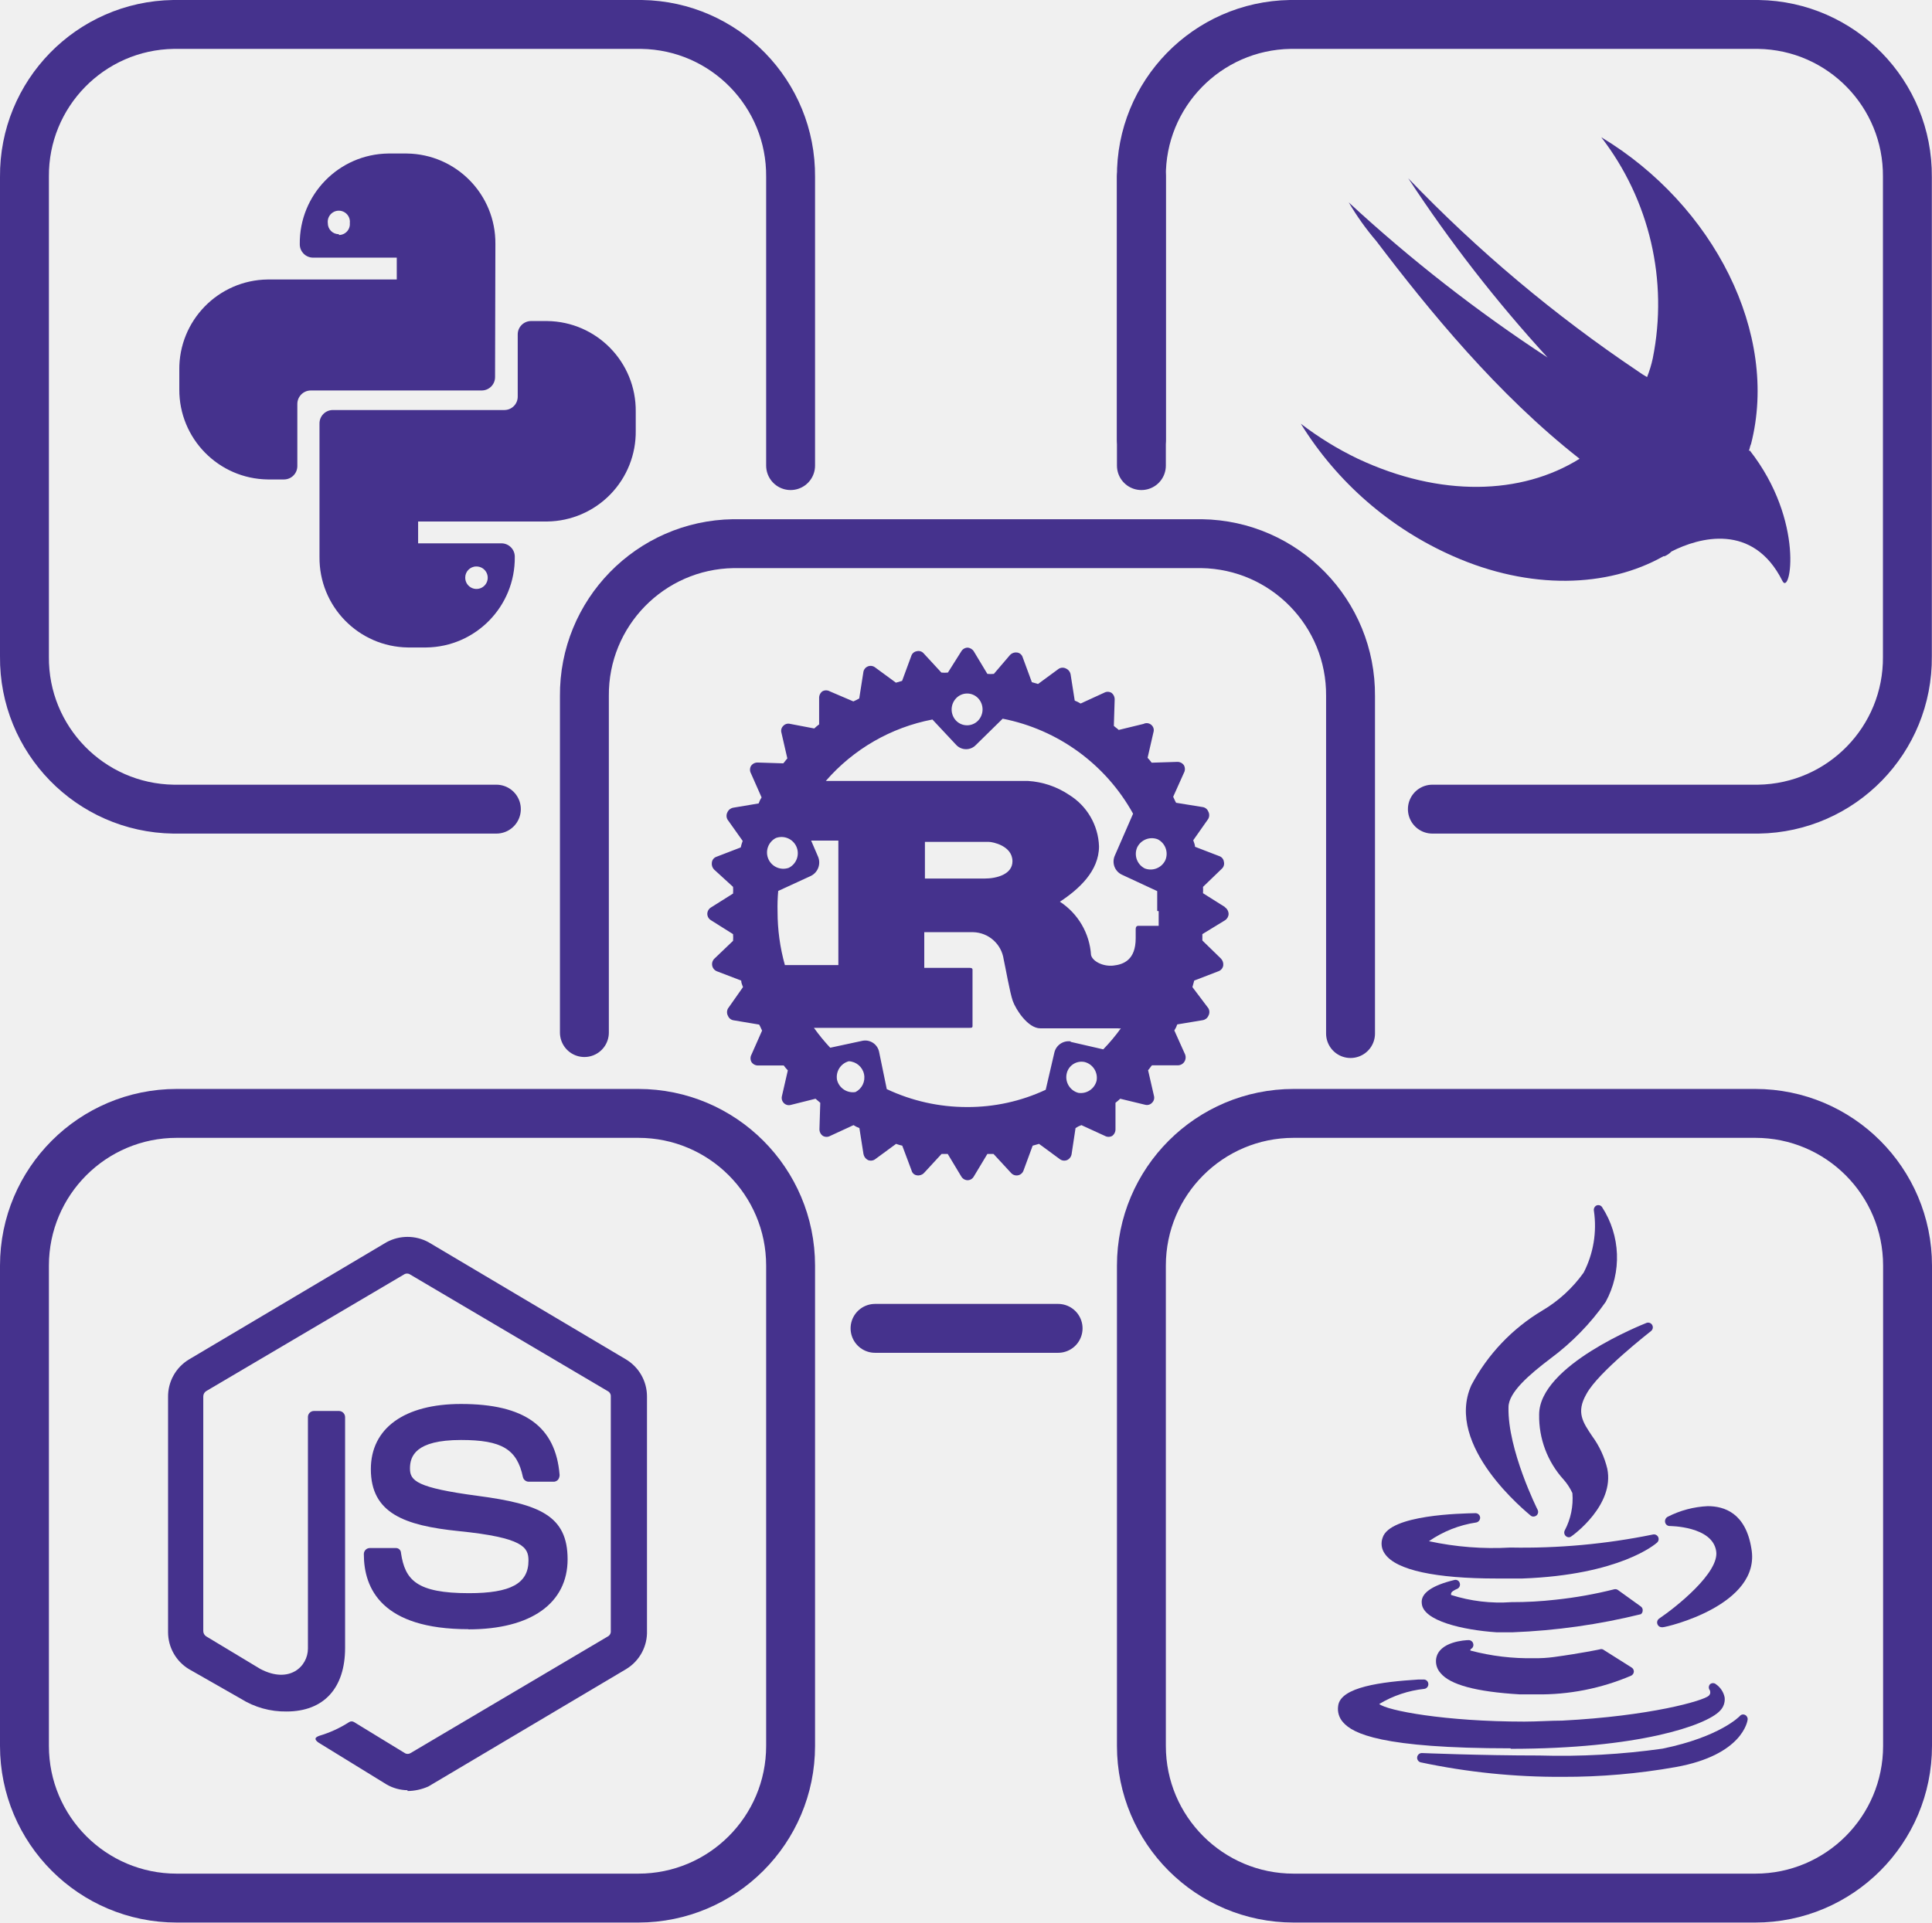
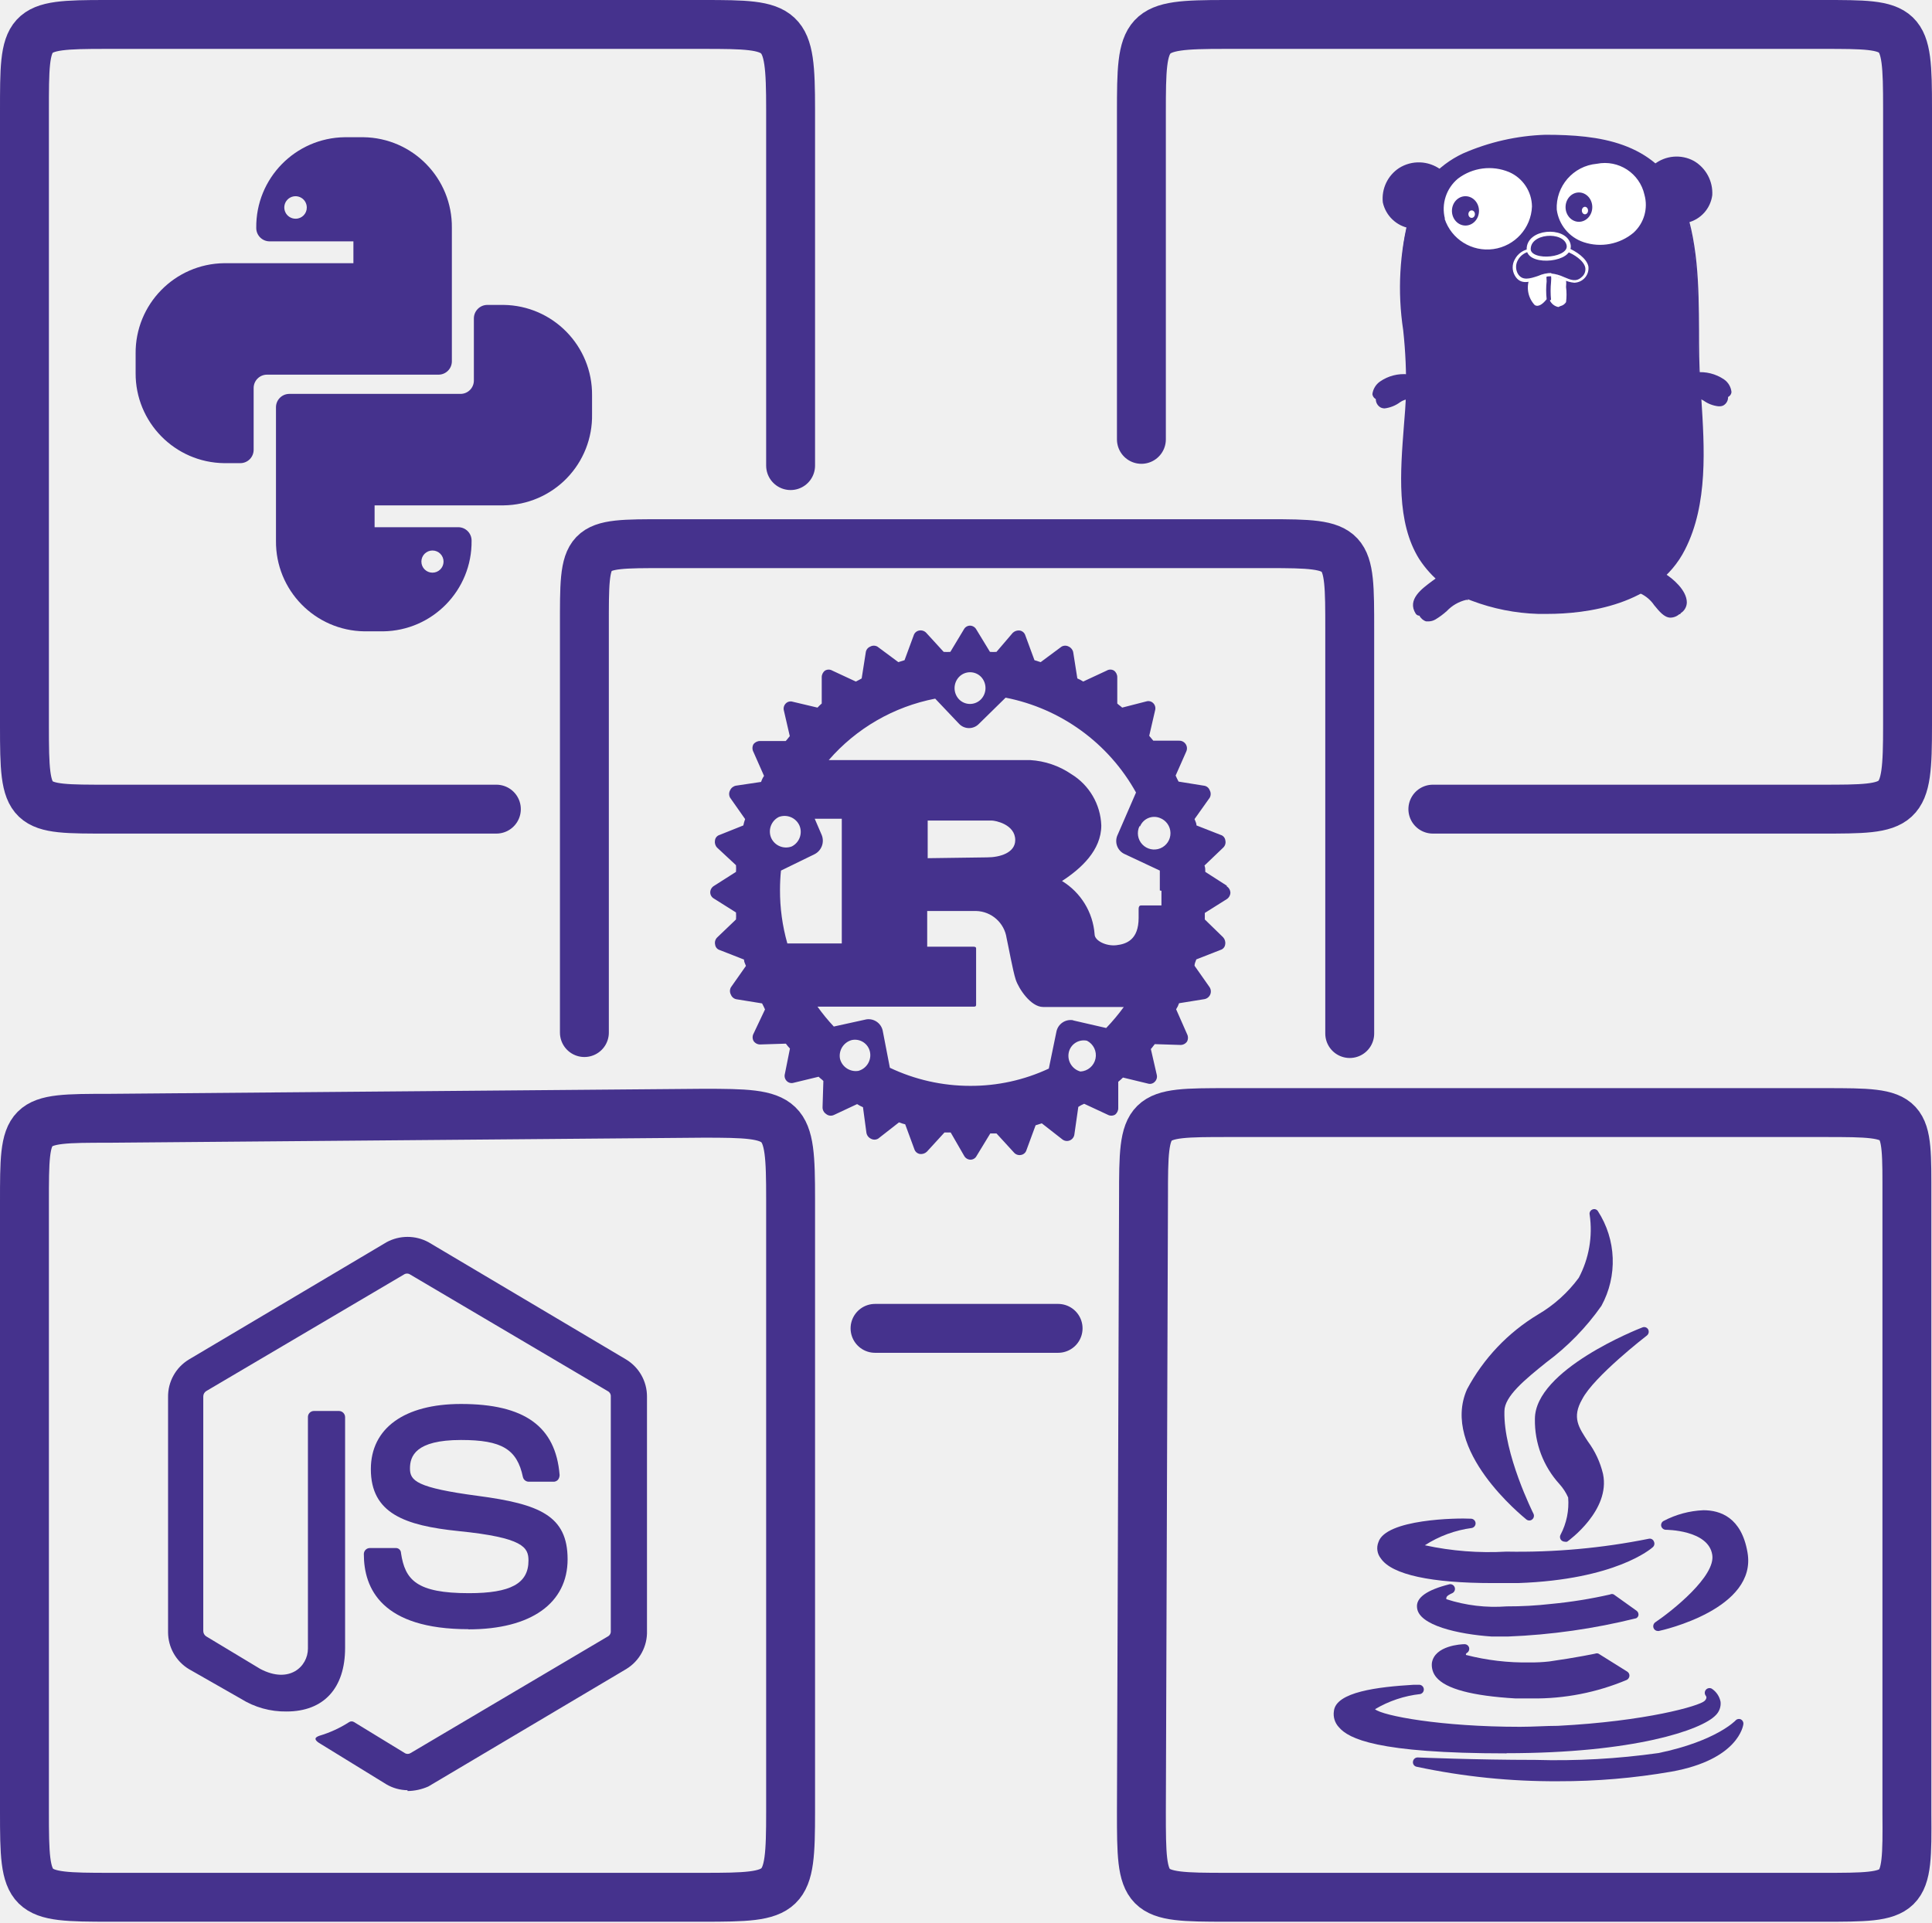
<svg xmlns="http://www.w3.org/2000/svg" id="Layer_1" data-name="Layer 1" viewBox="0 0 118.52 117.97">
  <defs>
-     <style>.cls-1{fill:none;stroke:#45328d;stroke-linecap:round;stroke-linejoin:round;stroke-width:3px;}.cls-2{fill:#45328d;}</style>
+     <style>.cls-1{fill:none;stroke:#45328d;stroke-linecap:round;stroke-linejoin:round;stroke-width:3px;}.cls-2,.cls-4{fill:#45328d;}.cls-3{fill:#fff;}.cls-4{stroke:#fff;stroke-miterlimit:10;stroke-width:0.25px;}</style>
  </defs>
  <line class="cls-1" x1="64.91" y1="81.51" x2="53.68" y2="81.51" />
-   <path class="cls-1" d="M36.7,63.94V43.3a9.28,9.28,0,0,1,9.14-9.36H74.56A9.28,9.28,0,0,1,83.7,43.3V64" transform="translate(-0.85 -0.58)" />
-   <rect class="cls-1" x="1.5" y="68.32" width="47" height="48.15" rx="9.34" />
+   <path class="cls-1" d="M36.7,63.94V39.06c0-5.15-.08-5.12,4.95-5.12h37c5,0,5,.12,5,5.27V64" transform="translate(-0.85 -0.58)" />
+   <path class="cls-1" d="M44,117H7.61c-5.14,0-5.26-.09-5.26-5.22V74.37c0-5.14,0-5.17,5.18-5.17L44,68.89c5.13,0,5.35.13,5.35,5.26v37.59C49.35,116.88,49.13,117,44,117Z" transform="translate(-0.85 -0.58)" />
  <path class="cls-2" d="M25.85,110.43a2.62,2.62,0,0,1-1.28-.35l-4-2.46c-.61-.34-.31-.46-.13-.53a7.08,7.08,0,0,0,1.83-.84.28.28,0,0,1,.3,0l3.11,1.9a.33.33,0,0,0,.36,0L38.13,101a.35.35,0,0,0,.19-.34V86.28a.35.35,0,0,0-.19-.34L26,78.78a.33.33,0,0,0-.36,0L13.5,85.94a.39.39,0,0,0-.18.34v14.37a.39.39,0,0,0,.18.34l3.32,2c1.79.94,2.92-.16,2.92-1.25V87.53a.37.37,0,0,1,.36-.37h1.55a.38.38,0,0,1,.37.37V101.7c0,2.47-1.31,3.9-3.59,3.9a5.12,5.12,0,0,1-2.8-.78L12.44,103a2.65,2.65,0,0,1-1.28-2.27V86.31A2.65,2.65,0,0,1,12.44,84l12.13-7.2a2.7,2.7,0,0,1,2.56,0L39.26,84a2.65,2.65,0,0,1,1.28,2.27v14.37A2.65,2.65,0,0,1,39.26,103l-12.13,7.2a3.21,3.21,0,0,1-1.28.28Zm3.74-9.88c-5.32,0-6.42-2.49-6.42-4.61a.37.37,0,0,1,.37-.37h1.58a.31.31,0,0,1,.33.31c.25,1.65.95,2.46,4.17,2.46,2.55,0,3.65-.59,3.65-2,0-.81-.31-1.41-4.29-1.81-3.31-.34-5.38-1.09-5.38-3.8,0-2.52,2.07-4,5.53-4,3.89,0,5.81,1.37,6.05,4.36a.51.51,0,0,1-.09.28.38.38,0,0,1-.24.13H33.27a.37.37,0,0,1-.34-.28c-.36-1.72-1.3-2.28-3.8-2.28-2.8,0-3.13,1-3.13,1.75s.4,1.18,4.17,1.68,5.5,1.21,5.5,3.89-2.22,4.3-6.08,4.3Z" transform="translate(-0.85 -0.58)" />
-   <rect class="cls-1" x="70.02" y="68.32" width="47" height="48.15" rx="9.34" />
-   <path id="path3" class="cls-2" d="M76,56.24l-1.35-.85a3.74,3.74,0,0,0,0-.39l1.15-1.11a.43.43,0,0,0,.13-.43.42.42,0,0,0-.29-.35l-1.48-.57c0-.14-.07-.26-.11-.4l.92-1.31a.47.47,0,0,0,0-.46.44.44,0,0,0-.36-.27L73,49.84c-.07-.11-.11-.23-.18-.37L73.48,48a.48.48,0,0,0,0-.46.48.48,0,0,0-.41-.21l-1.57.05a2.65,2.65,0,0,0-.25-.3l.36-1.57a.42.42,0,0,0-.11-.43A.43.43,0,0,0,71,45l-1.52.37c-.09-.09-.21-.16-.3-.25l.05-1.61a.5.5,0,0,0-.2-.42.45.45,0,0,0-.45,0l-1.44.66a2,2,0,0,0-.36-.18l-.25-1.59a.49.49,0,0,0-.27-.37.46.46,0,0,0-.45,0l-1.28.94-.38-.11-.56-1.52a.42.42,0,0,0-.34-.3.5.5,0,0,0-.43.14l-1,1.17a1.83,1.83,0,0,1-.4,0l-.83-1.38a.49.49,0,0,0-.39-.23.46.46,0,0,0-.38.23L59,41.85a1.9,1.9,0,0,1-.4,0l-1.08-1.17a.42.42,0,0,0-.43-.14.42.42,0,0,0-.34.3l-.56,1.52-.38.11-1.28-.94a.45.45,0,0,0-.72.32l-.25,1.59a4,4,0,0,1-.36.18L51.75,43a.46.46,0,0,0-.45,0,.5.5,0,0,0-.2.42l0,1.61a2.65,2.65,0,0,0-.3.25L49.33,45a.43.43,0,0,0-.43.12.42.42,0,0,0-.11.43l.36,1.57c-.09.09-.16.21-.25.3l-1.57-.05a.48.48,0,0,0-.41.21.47.47,0,0,0,0,.46l.65,1.47a1.59,1.59,0,0,0-.18.37l-1.55.26a.48.48,0,0,0-.36.27.47.47,0,0,0,0,.46l.93,1.31a3,3,0,0,0-.12.4l-1.48.57a.42.42,0,0,0-.29.35.51.51,0,0,0,.13.43L45.82,55a3,3,0,0,1,0,.41l-1.35.85a.47.47,0,0,0-.23.39.46.46,0,0,0,.23.4l1.35.85a2.71,2.71,0,0,1,0,.41L44.68,59.4a.47.47,0,0,0,.15.78l1.49.57c0,.14.06.26.11.4l-.92,1.31a.47.47,0,0,0,0,.46.44.44,0,0,0,.36.27l1.55.26c.07.11.11.23.18.37l-.65,1.47a.48.48,0,0,0,0,.46.48.48,0,0,0,.41.21l1.57,0a2.65,2.65,0,0,0,.25.3l-.36,1.57a.45.45,0,0,0,.11.43.43.43,0,0,0,.43.12L50.88,68c.09.09.2.16.29.25l-.05,1.61a.49.49,0,0,0,.21.42.45.45,0,0,0,.45,0l1.43-.66a1.73,1.73,0,0,0,.36.18l.25,1.59a.52.52,0,0,0,.27.37.45.45,0,0,0,.45-.05l1.28-.94a3.18,3.18,0,0,0,.38.11l.57,1.52a.39.39,0,0,0,.33.3.49.49,0,0,0,.43-.14l1.08-1.17c.13,0,.27,0,.38,0l.83,1.38a.46.46,0,0,0,.38.23.44.44,0,0,0,.39-.23l.83-1.38c.13,0,.27,0,.38,0l1.08,1.17a.45.45,0,0,0,.76-.16l.56-1.52.39-.11,1.28.94a.45.45,0,0,0,.45.05.49.49,0,0,0,.27-.37l.24-1.59a1.52,1.52,0,0,1,.36-.18l1.44.66a.46.46,0,0,0,.45,0,.5.5,0,0,0,.2-.42l0-1.61a3.74,3.74,0,0,0,.29-.25l1.53.37a.42.42,0,0,0,.42-.12.43.43,0,0,0,.12-.43l-.36-1.57c.09-.09.15-.21.24-.3l1.58,0a.48.48,0,0,0,.4-.21.5.5,0,0,0,.05-.46l-.66-1.47a1.59,1.59,0,0,0,.18-.37l1.56-.26a.46.46,0,0,0,.35-.27.47.47,0,0,0,0-.46L74,61.15l.11-.4,1.48-.57a.45.45,0,0,0,.3-.35.52.52,0,0,0-.14-.43l-1.14-1.11c0-.14,0-.28,0-.39L76,57.05a.48.48,0,0,0,.22-.39.52.52,0,0,0-.24-.42Zm-9,11.4a1,1,0,0,1-.72-1.15.93.93,0,0,1,1.12-.74,1,1,0,0,1,.72,1.15A1,1,0,0,1,67,67.64Zm-.47-3.16a.9.9,0,0,0-1,.69L65,67.45a11.27,11.27,0,0,1-4.83,1.06,11.51,11.51,0,0,1-4.92-1.1l-.47-2.28a.87.87,0,0,0-1-.69l-2,.43a11.89,11.89,0,0,1-1-1.22h9.55c.11,0,.18,0,.18-.11V60.09c0-.1-.07-.12-.18-.12H57.55V57.78h3a1.94,1.94,0,0,1,1.87,1.66c.11.49.38,2.05.56,2.56s.92,1.68,1.69,1.68h4.76a.45.45,0,0,0,.18,0,11.52,11.52,0,0,1-1.08,1.29l-2-.46ZM53.33,67.59a1,1,0,0,1-1.13-.74,1,1,0,0,1,.72-1.15,1,1,0,0,1,.41,1.89ZM49.71,52.54a1,1,0,0,1-.47,1.29A1,1,0,0,1,48,53.32,1,1,0,0,1,48.45,52,1,1,0,0,1,49.71,52.54Zm-1.12,2.71,2-.92a.92.92,0,0,0,.45-1.17l-.43-1h1.67v7.64H49a12.16,12.16,0,0,1-.45-3.29A10.91,10.91,0,0,1,48.59,55.25Zm9-.76V52.24h3.93c.21,0,1.44.23,1.44,1.19,0,.79-.94,1.06-1.73,1.06Zm14.34,2c0,.3,0,.6,0,.9H70.68c-.12,0-.16.09-.16.2v.56c0,1.33-.74,1.61-1.37,1.68s-1.28-.26-1.37-.65a4.23,4.23,0,0,0-1.91-3.27c1.16-.76,2.4-1.88,2.4-3.4a3.87,3.87,0,0,0-1.84-3.16,5.07,5.07,0,0,0-2.52-.85H51.51a11.53,11.53,0,0,1,6.54-3.77l1.46,1.56a.83.83,0,0,0,1.21,0l1.64-1.61a11.72,11.72,0,0,1,8,5.83l-1.12,2.57a.89.89,0,0,0,.45,1.18l2.15,1c0,.44,0,.83,0,1.22ZM59.51,43.42a.93.93,0,0,1,1.34,0,1,1,0,0,1,0,1.38.94.94,0,0,1-1.35,0A1,1,0,0,1,59.51,43.42Zm11.1,9.16a1,1,0,0,1,1.26-.5,1,1,0,0,1,.47,1.28,1,1,0,0,1-1.26.51A1,1,0,0,1,70.61,52.58Z" transform="translate(-0.85 -0.58)" />
-   <path class="cls-2" d="M95.46,81a11.74,11.74,0,0,0-4.35,4.58c-1.67,3.74,3.43,7.81,3.64,8a.27.27,0,0,0,.17.06.34.34,0,0,0,.19-.07.29.29,0,0,0,.06-.36s-1.84-3.67-1.78-6.28c0-.91,1.27-2,2.59-3a15.14,15.14,0,0,0,3.37-3.46,5.68,5.68,0,0,0-.22-5.82.28.28,0,0,0-.34-.1.3.3,0,0,0-.16.33A6.28,6.28,0,0,1,98,78.67,8.28,8.28,0,0,1,95.46,81Z" transform="translate(-0.85 -0.58)" />
-   <path class="cls-2" d="M102.14,82.25a.29.29,0,0,0-.27-.5c-.27.11-6.6,2.61-6.6,5.63a5.78,5.78,0,0,0,1.51,4,3.35,3.35,0,0,1,.53.82,4.17,4.17,0,0,1-.47,2.29.29.29,0,0,0,.07.35.29.29,0,0,0,.18.07.25.25,0,0,0,.16-.06c.11-.07,2.66-1.92,2.2-4.15a5.59,5.59,0,0,0-.93-2c-.56-.84-1-1.45-.35-2.58C98.88,84.78,102.11,82.28,102.14,82.25Z" transform="translate(-0.85 -0.58)" />
-   <path class="cls-2" d="M85.67,94.93a1.06,1.06,0,0,0,.14,1c.69,1,3.12,1.51,6.85,1.51h0l1.58,0c6-.22,8.17-2.12,8.26-2.2a.29.29,0,0,0,.07-.35.29.29,0,0,0-.32-.15,39.89,39.89,0,0,1-8.74.8,18.58,18.58,0,0,1-5-.39A6.88,6.88,0,0,1,91.42,94a.3.3,0,0,0,.23-.31.29.29,0,0,0-.28-.26C90.5,93.45,86.12,93.52,85.67,94.93Z" transform="translate(-0.85 -0.58)" />
-   <path class="cls-2" d="M105.61,93a6,6,0,0,0-2.45.65A.31.31,0,0,0,103,94a.29.29,0,0,0,.28.22s2.62,0,2.85,1.54c.21,1.31-2.45,3.43-3.5,4.14a.29.29,0,0,0-.1.35.28.28,0,0,0,.26.18h.06c.24,0,6.06-1.37,5.44-4.83C107.94,93.42,106.63,93,105.61,93Z" transform="translate(-0.85 -0.58)" />
-   <path class="cls-2" d="M101.62,99.43a.28.28,0,0,0-.12-.28l-1.39-1a.28.28,0,0,0-.23-.05,25.74,25.74,0,0,1-3.59.64,23.48,23.48,0,0,1-2.72.15,9.87,9.87,0,0,1-3.7-.44.13.13,0,0,1,0-.09c0-.11.24-.23.36-.28a.29.29,0,0,0,.17-.36.27.27,0,0,0-.33-.19c-1.4.34-2.08.83-2,1.44.08,1.07,2.52,1.63,4.58,1.77.3,0,.62,0,1,0h0a39.15,39.15,0,0,0,7.86-1.11A.28.28,0,0,0,101.62,99.43Z" transform="translate(-0.85 -0.58)" />
-   <path class="cls-2" d="M91.11,101.75a.28.28,0,0,0,.11-.33.28.28,0,0,0-.27-.2c-.19,0-1.84.08-2,1.15a1.08,1.08,0,0,0,.27.87c.59.72,2.18,1.15,4.87,1.31l1,0a14.29,14.29,0,0,0,5.83-1.15.3.3,0,0,0,.16-.24.29.29,0,0,0-.14-.26l-1.76-1.11a.28.28,0,0,0-.2,0s-1.13.24-2.82.47a8,8,0,0,1-1.19.07,14.14,14.14,0,0,1-3.92-.47A.1.1,0,0,1,91.11,101.75Z" transform="translate(-0.85 -0.58)" />
-   <path class="cls-2" d="M93.51,107.89c7.84,0,12-1.43,12.85-2.33a1,1,0,0,0,.29-.82,1.29,1.29,0,0,0-.53-.81.28.28,0,0,0-.37,0,.29.29,0,0,0,0,.38c0,.06.07.17-.07.32-.32.31-3.59,1.25-9,1.53-.74,0-1.53.06-2.32.06-4.87,0-8.43-.68-8.9-1.08a6.75,6.75,0,0,1,2.78-.93.29.29,0,0,0,.23-.33.28.28,0,0,0-.32-.24l-.31,0c-2.21.14-4.77.45-4.9,1.62a1.22,1.22,0,0,0,.3,1c.6.69,2.32,1.6,10.3,1.6Z" transform="translate(-0.85 -0.58)" />
-   <path class="cls-2" d="M107.9,105.81a.26.26,0,0,0-.32.07s-1.19,1.27-4.74,2a44.54,44.54,0,0,1-7.56.42c-3.67,0-7.16-.15-7.2-.15a.29.29,0,0,0-.08.57,40.85,40.85,0,0,0,8.71.89,39.05,39.05,0,0,0,6.94-.6c4.11-.74,4.4-2.83,4.41-2.91A.28.28,0,0,0,107.9,105.81Z" transform="translate(-0.85 -0.58)" />
-   <path class="cls-1" d="M70.87,27.54V11.44A9.28,9.28,0,0,1,80,2.08h28.72a9.28,9.28,0,0,1,9.14,9.36V40.86a9.28,9.28,0,0,1-9.14,9.37h-20" transform="translate(-0.85 -0.58)" />
-   <path class="cls-1" d="M49.35,29.15V11.44a9.28,9.28,0,0,0-9.14-9.36H11.49a9.28,9.28,0,0,0-9.14,9.36V40.86a9.28,9.28,0,0,0,9.14,9.37H31.3" transform="translate(-0.85 -0.58)" />
+   <path class="cls-1" d="M112.66,117H76.07c-5.14,0-5.2-.1-5.2-5.23L71,74c0-5.13.07-5.15,5.2-5.15h36.63c5.14,0,5,.06,5,5.19v37.81C117.87,117,117.79,117,112.66,117Z" transform="translate(-0.85 -0.58)" />
+   <path id="path3" class="cls-2" d="M76.13,54.94l-1.34-.86c0-.13,0-.27-.05-.39l1.15-1.1a.46.46,0,0,0,.13-.44.4.4,0,0,0-.29-.34l-1.48-.58c0-.14-.07-.25-.12-.39l.93-1.31a.47.47,0,0,0,0-.46.43.43,0,0,0-.36-.28l-1.55-.25c-.07-.12-.11-.23-.18-.37l.65-1.47a.47.47,0,0,0-.45-.67l-1.57,0-.25-.3.36-1.56a.45.45,0,0,0-.11-.44.42.42,0,0,0-.43-.11L69.69,44c-.09-.09-.21-.16-.3-.25l0-1.61a.5.5,0,0,0-.2-.41.43.43,0,0,0-.45,0l-1.44.67a2,2,0,0,0-.36-.19l-.25-1.59a.48.48,0,0,0-.27-.36.45.45,0,0,0-.45,0l-1.28.95-.38-.12-.56-1.52a.43.43,0,0,0-.34-.3.53.53,0,0,0-.43.14l-1,1.17a2.71,2.71,0,0,1-.4,0l-.84-1.38a.45.45,0,0,0-.38-.23.43.43,0,0,0-.38.23l-.83,1.38a2.85,2.85,0,0,1-.41,0l-1.07-1.17a.47.47,0,0,0-.43-.14.43.43,0,0,0-.34.3l-.56,1.52-.38.12-1.28-.95a.45.45,0,0,0-.45,0,.44.44,0,0,0-.27.36l-.25,1.59a3.94,3.94,0,0,1-.36.19l-1.44-.67a.44.44,0,0,0-.45,0,.5.5,0,0,0-.2.41l0,1.61A2.65,2.65,0,0,0,51,44l-1.52-.36a.42.42,0,0,0-.43.11.45.45,0,0,0-.11.44l.36,1.56c-.09.1-.16.21-.25.3l-1.57,0a.5.5,0,0,0-.41.2.49.49,0,0,0,0,.47l.65,1.47a1.41,1.41,0,0,0-.18.37L46,48.79a.49.49,0,0,0-.36.28.47.47,0,0,0,0,.46l.92,1.31a2.85,2.85,0,0,0-.11.39L45,51.81a.4.4,0,0,0-.29.34.51.51,0,0,0,.13.44L46,53.67a2.71,2.71,0,0,1,0,.41l-1.35.86a.47.47,0,0,0-.23.39.44.44,0,0,0,.23.39l1.35.85A3,3,0,0,1,46,57l-1.15,1.1a.46.46,0,0,0-.13.44.4.4,0,0,0,.29.34l1.48.58c0,.14.07.25.12.39l-.92,1.31a.47.47,0,0,0,0,.46.45.45,0,0,0,.36.28l1.55.25c.07.12.11.23.18.37L47.08,64a.47.47,0,0,0,0,.46.48.48,0,0,0,.41.21l1.57-.05a2.65,2.65,0,0,0,.25.3L49,66.47a.45.45,0,0,0,.11.44.42.42,0,0,0,.43.11l1.53-.37c.09.1.2.16.29.26l-.05,1.61a.48.48,0,0,0,.21.41A.45.45,0,0,0,52,69l1.43-.67a2.47,2.47,0,0,0,.36.19L54,70.08a.49.49,0,0,0,.27.37.45.45,0,0,0,.45,0l1.28-1a2.78,2.78,0,0,0,.38.12l.56,1.52a.43.43,0,0,0,.34.3.52.52,0,0,0,.43-.14l1.08-1.18c.13,0,.27,0,.38,0L60,71.51a.45.45,0,0,0,.38.23.42.42,0,0,0,.38-.23l.84-1.38c.13,0,.27,0,.38,0l1.08,1.18a.45.45,0,0,0,.42.14.42.42,0,0,0,.34-.3l.56-1.52.38-.12,1.28,1a.46.46,0,0,0,.72-.33L67,68.5a2,2,0,0,1,.36-.19l1.44.67a.46.46,0,0,0,.45,0,.5.5,0,0,0,.2-.41l0-1.61a3.79,3.79,0,0,0,.29-.26l1.53.37a.41.41,0,0,0,.42-.11.45.45,0,0,0,.12-.44l-.36-1.57c.09-.09.15-.2.24-.3l1.58.05a.48.48,0,0,0,.4-.21.5.5,0,0,0,0-.46L73,62.51a1.59,1.59,0,0,0,.18-.37l1.55-.25a.48.48,0,0,0,.32-.74l-.92-1.31c0-.14.06-.25.11-.39l1.48-.58a.4.4,0,0,0,.29-.34.51.51,0,0,0-.13-.44L74.76,57c0-.14,0-.28,0-.4l1.35-.85a.48.48,0,0,0,.22-.39.49.49,0,0,0-.25-.41Zm-9,11.39a1,1,0,0,1-.72-1.15.94.94,0,0,1,1.12-.74,1,1,0,0,1-.4,1.89Zm-.47-3.15a.89.89,0,0,0-1,.69l-.47,2.28a11.27,11.27,0,0,1-4.83,1.06,11.48,11.48,0,0,1-4.92-1.11L55,63.82a.89.89,0,0,0-1-.69l-2,.44a11.89,11.89,0,0,1-1-1.22h9.55c.11,0,.18,0,.18-.12V58.78c0-.09-.07-.11-.18-.11H57.73V56.48h3a1.94,1.94,0,0,1,1.87,1.66c.11.48.38,2,.56,2.55s.92,1.68,1.68,1.68h4.77a.65.65,0,0,0,.18,0,12.49,12.49,0,0,1-1.08,1.29l-2-.46ZM53.51,66.29a1,1,0,0,1-1.13-.74,1,1,0,0,1,.72-1.15.94.94,0,0,1,1.12.73A1,1,0,0,1,53.51,66.29ZM49.89,51.23a1,1,0,0,1-.47,1.29A1,1,0,0,1,48.16,52a1,1,0,0,1,.47-1.29A1,1,0,0,1,49.89,51.23ZM48.76,54,50.81,53a.93.93,0,0,0,.45-1.18l-.43-1h1.66v7.65H49.15a11.83,11.83,0,0,1-.45-3.29C48.7,54.8,48.72,54.36,48.76,54Zm9-.76V50.93h3.93c.21,0,1.44.23,1.44,1.2,0,.78-.94,1.06-1.73,1.06Zm14.34,2c0,.3,0,.6,0,.9H70.85c-.11,0-.15.09-.15.21v.55c0,1.34-.74,1.61-1.37,1.68S68,58.3,68,57.91A4.19,4.19,0,0,0,66,54.64c1.17-.76,2.41-1.89,2.41-3.41a3.85,3.85,0,0,0-1.84-3.15,5,5,0,0,0-2.52-.86H51.69a11.54,11.54,0,0,1,6.53-3.77L59.69,45a.84.84,0,0,0,1.21,0l1.64-1.61a11.73,11.73,0,0,1,8,5.82l-1.12,2.58A.88.88,0,0,0,69.87,53L72,54c0,.44,0,.83,0,1.22ZM59.69,42.11a.94.94,0,0,1,1.34,0,1,1,0,0,1,0,1.38.94.94,0,0,1-1.35,0A1,1,0,0,1,59.69,42.11Zm11.1,9.17A.94.94,0,0,1,72,50.77a1,1,0,1,1-1.25.51Z" transform="translate(-0.85 -0.58)" />
+   <path class="cls-2" d="M95.2,81.24a11.88,11.88,0,0,0-4.35,4.58c-1.67,3.74,3.43,7.82,3.64,8a.3.3,0,0,0,.18.06.27.27,0,0,0,.18-.07.29.29,0,0,0,.07-.35s-1.85-3.68-1.78-6.29c0-.91,1.26-1.94,2.58-3a15.14,15.14,0,0,0,3.37-3.46,5.68,5.68,0,0,0-.22-5.82.27.27,0,0,0-.34-.09.28.28,0,0,0-.16.32,6.32,6.32,0,0,1-.67,3.87A8.34,8.34,0,0,1,95.2,81.24Z" transform="translate(-0.85 -0.58)" />
+   <path class="cls-2" d="M101.88,82.53a.3.3,0,0,0,.08-.37.28.28,0,0,0-.35-.13c-.27.1-6.6,2.6-6.6,5.62a5.78,5.78,0,0,0,1.51,4,3.07,3.07,0,0,1,.53.82,4.17,4.17,0,0,1-.47,2.29.29.29,0,0,0,.07.35.31.31,0,0,0,.18.07.3.3,0,0,0,.16,0c.11-.08,2.66-1.93,2.2-4.15a5.44,5.44,0,0,0-.93-2c-.55-.85-1-1.46-.35-2.59C98.62,85.05,101.85,82.55,101.88,82.53Z" transform="translate(-0.85 -0.58)" />
+   <path class="cls-2" d="M85.41,95.21a1,1,0,0,0,.15,1c.68,1,3.11,1.51,6.84,1.51h0l1.58,0c6-.21,8.17-2.12,8.26-2.2a.29.29,0,0,0,.07-.35A.27.27,0,0,0,102,95a40.55,40.55,0,0,1-8.74.79,18.58,18.58,0,0,1-5-.39,7,7,0,0,1,2.88-1.06.29.29,0,0,0,.23-.31.29.29,0,0,0-.28-.26C90.24,93.72,85.86,93.79,85.41,95.21Z" transform="translate(-0.85 -0.58)" />
+   <path class="cls-2" d="M105.35,93.25a5.75,5.75,0,0,0-2.45.66.29.29,0,0,0-.14.32.3.3,0,0,0,.28.22s2.62,0,2.85,1.54c.21,1.31-2.45,3.43-3.5,4.14a.3.3,0,0,0-.1.35.28.28,0,0,0,.26.18h.06c.25-.05,6.06-1.36,5.44-4.83C107.68,93.69,106.38,93.25,105.35,93.25Z" transform="translate(-0.85 -0.58)" />
+   <path class="cls-2" d="M101.36,99.71a.29.29,0,0,0-.11-.29l-1.4-1a.24.24,0,0,0-.23,0A28.42,28.42,0,0,1,96,99a23.48,23.48,0,0,1-2.72.15,9.64,9.64,0,0,1-3.7-.44.12.12,0,0,1,0-.09c0-.11.24-.23.36-.28a.29.29,0,0,0-.16-.55c-1.4.35-2.08.83-2,1.44.09,1.08,2.52,1.63,4.58,1.77.3,0,.62,0,1,0h0a38.83,38.83,0,0,0,7.86-1.12A.27.27,0,0,0,101.36,99.71Z" transform="translate(-0.85 -0.58)" />
+   <path class="cls-2" d="M90.85,102a.3.3,0,0,0,.12-.33.29.29,0,0,0-.28-.2c-.19,0-1.83.08-2,1.15a1.18,1.18,0,0,0,.27.88c.59.71,2.18,1.14,4.87,1.3.32,0,.65,0,1,0a14.56,14.56,0,0,0,5.82-1.14.31.31,0,0,0,.16-.25.29.29,0,0,0-.14-.26l-1.76-1.1a.28.28,0,0,0-.2,0s-1.13.24-2.82.48a9.89,9.89,0,0,1-1.19.06,14.68,14.68,0,0,1-3.92-.46A.11.11,0,0,1,90.85,102Z" transform="translate(-0.85 -0.58)" />
+   <path class="cls-2" d="M93.25,108.16c7.84,0,12-1.43,12.85-2.33a1,1,0,0,0,.3-.82,1.25,1.25,0,0,0-.54-.81.29.29,0,0,0-.37.43c.05.06.08.17-.07.32-.32.31-3.59,1.25-9,1.53-.74,0-1.52.06-2.32.06-4.87,0-8.43-.68-8.9-1.08a6.91,6.91,0,0,1,2.78-.93.29.29,0,0,0-.09-.57l-.31,0c-2.21.13-4.77.44-4.9,1.61a1.18,1.18,0,0,0,.31,1c.59.69,2.31,1.6,10.29,1.6Z" transform="translate(-0.85 -0.58)" />
+   <path class="cls-2" d="M107.64,106.08a.28.28,0,0,0-.32.07s-1.19,1.27-4.73,2a44.77,44.77,0,0,1-7.57.42c-3.67,0-7.16-.15-7.2-.15a.29.29,0,0,0-.29.25.28.28,0,0,0,.22.32,40.57,40.57,0,0,0,8.7.89,40,40,0,0,0,6.94-.59c4.11-.74,4.4-2.83,4.41-2.92A.29.29,0,0,0,107.64,106.08Z" transform="translate(-0.85 -0.58)" />
+   <path class="cls-1" d="M70.87,27.54V7.48c0-5.15.1-5.4,5.13-5.4h36.68c5,0,5.19,0,5.19,5.15V45.08c0,5.15-.27,5.15-5.3,5.15H88.75" transform="translate(-0.85 -0.58)" />
+   <path class="cls-1" d="M49.35,29.15V7.31c0-5.15-.32-5.23-5.35-5.23H7.35c-5,0-5,.17-5,5.32V45.13c0,5.15.14,5.1,5.17,5.1H31.3" transform="translate(-0.85 -0.58)" />
  <path class="cls-1" d="M-1.13,3.93" transform="translate(-0.85 -0.58)" />
  <path class="cls-1" d="M59.7,79.82" transform="translate(-0.85 -0.58)" />
-   <path class="cls-2" d="M31.24,15.55A5.5,5.5,0,0,0,25.81,10H24.67a5.5,5.5,0,0,0-5.43,5.56h0a.82.82,0,0,0,.81.83h5.14v1.34H17.27a5.49,5.49,0,0,0-5.42,5.56v1.18A5.5,5.5,0,0,0,17.28,30h1a.82.82,0,0,0,.81-.83v-3.8a.83.83,0,0,1,.82-.83h10.5a.82.82,0,0,0,.81-.83Zm-9.6-.6a.67.67,0,0,1-.68-.68.68.68,0,1,1,1.35,0A.67.67,0,0,1,21.64,15Z" transform="translate(-0.85 -0.58)" />
-   <path class="cls-2" d="M34.42,20.28h-1a.82.82,0,0,0-.81.83v3.8a.82.82,0,0,1-.81.83H21.26a.82.82,0,0,0-.81.83v8.18a5.5,5.5,0,0,0,5.43,5.56H27a5.5,5.5,0,0,0,5.43-5.56h0a.82.82,0,0,0-.81-.83H26.5V32.58h7.92A5.5,5.5,0,0,0,39.85,27V25.84A5.5,5.5,0,0,0,34.42,20.28ZM30.06,35.34a.69.69,0,1,1-.67.69A.68.68,0,0,1,30.06,35.34Z" transform="translate(-0.85 -0.58)" />
-   <path class="cls-2" d="M108.13,28.25c.07-.15.07-.29.14-.43C110,21.07,106,13.17,99.08,9a16.8,16.8,0,0,1,3.16,13.57,7.2,7.2,0,0,1-.35,1.15,6.65,6.65,0,0,1-.56-.36A85.73,85.73,0,0,1,87.24,11.52a86.13,86.13,0,0,0,8.55,11A92.89,92.89,0,0,1,83.59,13a16.53,16.53,0,0,0,1.69,2.37c3.22,4.24,7.43,9.41,12.47,13.36-3.57,2.23-8.55,2.37-13.6,0a19.87,19.87,0,0,1-3.5-2.15A20.88,20.88,0,0,0,90,34.71c4.7,2.08,9.47,1.94,12.9,0h.07a1.33,1.33,0,0,0,.42-.29c1.68-.86,5-1.79,6.8,1.8.49,1,1.4-3.66-2-8Z" transform="translate(-0.85 -0.58)" />
-   <line class="cls-1" x1="70.02" y1="28.57" x2="70.02" y2="10.86" />
+   <path class="cls-2" d="M28.57,14.56A5.5,5.5,0,0,0,23.14,9H22a5.5,5.5,0,0,0-5.43,5.56h0a.82.82,0,0,0,.81.83h5.15v1.34H14.6a5.5,5.5,0,0,0-5.43,5.56v1.18A5.5,5.5,0,0,0,14.6,29h1a.82.82,0,0,0,.81-.83V24.4a.82.82,0,0,1,.81-.83H27.76a.82.82,0,0,0,.81-.83ZM19,14a.69.69,0,1,1,.67-.69A.68.68,0,0,1,19,14Z" transform="translate(-0.85 -0.58)" />
+   <path class="cls-2" d="M31.74,19.29h-1a.83.83,0,0,0-.82.83v3.8a.82.82,0,0,1-.81.83H18.59a.82.82,0,0,0-.81.83v8.18a5.5,5.5,0,0,0,5.43,5.56h1.14a5.5,5.5,0,0,0,5.43-5.56h0a.82.82,0,0,0-.81-.83H23.83V31.59h7.92A5.49,5.49,0,0,0,37.17,26V24.85A5.5,5.5,0,0,0,31.74,19.29ZM27.38,34.36a.68.68,0,0,1,.68.69.68.68,0,1,1-.68-.69Z" transform="translate(-0.85 -0.58)" />
+   <path class="cls-1" d="M70.87,29.15" transform="translate(-0.85 -0.58)" />
+   <path class="cls-2" d="M85.34,25c0,.88.93.47,1.32.2s.47-.05.52-.56a7,7,0,0,0,0-1,2.49,2.49,0,0,0-1.66.42c-.25.18-.7.74-.23.94" transform="translate(-0.85 -0.58)" />
+   <path class="cls-2" d="M85.79,25.64a.57.57,0,0,1-.25-.06.58.58,0,0,1-.29-.51.41.41,0,0,1-.21-.3,1.11,1.11,0,0,1,.47-.78,2.55,2.55,0,0,1,1.72-.44h.07v.07a7.12,7.12,0,0,1,0,.8v.23c0,.37-.09.42-.28.47a1,1,0,0,0-.28.14A2,2,0,0,1,85.79,25.64ZM87,23.71a2.31,2.31,0,0,0-1.37.42.91.91,0,0,0-.39.63.23.23,0,0,0,.15.19h0V25a.48.48,0,0,0,.2.42,1.19,1.19,0,0,0,1-.29,1.37,1.37,0,0,1,.32-.16c.12,0,.15,0,.17-.34V24.4c0-.24,0-.47,0-.7H87Z" transform="translate(-0.85 -0.58)" />
+   <path class="cls-2" d="M87.37,14.5C84,13.56,86.51,9.25,89.24,11Z" transform="translate(-0.85 -0.58)" />
+   <path class="cls-2" d="M87.41,14.59h-.06A2.06,2.06,0,0,1,85.68,13a2.24,2.24,0,0,1,1-2.11,2.26,2.26,0,0,1,2.54.09l.07,0Zm.47-3.91A2,2,0,0,0,86.8,11a2.07,2.07,0,0,0-1,1.95,1.86,1.86,0,0,0,1.48,1.45l1.77-3.35a2.29,2.29,0,0,0-1.19-.35Z" transform="translate(-0.85 -0.58)" />
+   <path class="cls-2" d="M102.37,10.7c2.67-1.87,5.09,2.33,2,3.42Z" transform="translate(-0.85 -0.58)" />
+   <path class="cls-2" d="M104.32,14.22l-2.06-3.55.06,0a2.22,2.22,0,0,1,2.45-.21,2.28,2.28,0,0,1,1.12,2.1,2,2,0,0,1-1.51,1.68Zm-1.84-3.5,1.91,3.3a1.83,1.83,0,0,0,1.33-1.52,2.1,2.1,0,0,0-1-1.94,2,2,0,0,0-2.21.16Z" transform="translate(-0.85 -0.58)" />
+   <path class="cls-2" d="M103,35.85c.67.42,1.92,1.69.9,2.31-1,.9-1.53-1-2.39-1.24A2.43,2.43,0,0,1,103,35.85Z" transform="translate(-0.85 -0.58)" />
+   <path class="cls-2" d="M103.33,38.48h0c-.39,0-.7-.4-1-.76a2.09,2.09,0,0,0-.84-.72l-.11,0,.07-.11a2.45,2.45,0,0,1,1.53-1.1H103c.44.27,1.33,1,1.33,1.76a.79.79,0,0,1-.42.68A.86.86,0,0,1,103.33,38.48Zm-1.74-1.61a2.73,2.73,0,0,1,.81.74,1.62,1.62,0,0,0,.9.7.6.6,0,0,0,.46-.22.61.61,0,0,0,.35-.54c0-.57-.72-1.28-1.22-1.6a2.16,2.16,0,0,0-1.29.92Z" transform="translate(-0.85 -0.58)" />
+   <path class="cls-2" d="M103.85,38.25a.1.1,0,0,1-.08,0,3.05,3.05,0,0,1-.13-.32,1.33,1.33,0,0,0-.31-.57.08.08,0,0,1,.12-.12,1.66,1.66,0,0,1,.35.62c0,.1.08.2.12.3a.08.08,0,0,1,0,.11Z" transform="translate(-0.85 -0.58)" />
+   <path class="cls-2" d="M90.82,37.29c-.8.12-1.25.84-1.91,1.2a.58.58,0,0,1-.82,0,.52.52,0,0,1-.11-.19.33.33,0,0,1-.25-.11c-.58-.93.6-1.58,1.23-2,.87-.17,1.41.57,1.86,1.17Z" transform="translate(-0.85 -0.58)" />
+   <path class="cls-2" d="M88.49,38.71h-.15a.68.68,0,0,1-.41-.35.28.28,0,0,1-.23-.12c-.56-.88.4-1.55,1-2l.22-.16c.88-.18,1.44.55,1.89,1.14l.12.17h-.14a2.39,2.39,0,0,0-1.18.68,4.54,4.54,0,0,1-.7.52A.88.88,0,0,1,88.49,38.71Zm-.56-.54h.12l0,.08a.54.54,0,0,0,.31.28.62.62,0,0,0,.47-.11,3.65,3.65,0,0,0,.67-.5,2.88,2.88,0,0,1,1.13-.69c-.43-.56-.93-1.17-1.67-1l-.21.15c-.64.47-1.44,1-1,1.76a.14.14,0,0,0,.1.07Z" transform="translate(-0.85 -0.58)" />
+   <path class="cls-2" d="M88,38.36a.08.08,0,0,1-.09-.08,0,0,0,0,1,0,0,1.13,1.13,0,0,1,.27-.61,2.91,2.91,0,0,0,.17-.3.09.09,0,0,1,.12,0,.08.08,0,0,1,0,.11,3.37,3.37,0,0,1-.19.32,1,1,0,0,0-.23.55.08.08,0,0,1-.09.08Z" transform="translate(-0.85 -0.58)" />
+   <path class="cls-2" d="M106.72,24.89c0,.88-.94.46-1.33.19s-.46,0-.52-.56a8.7,8.7,0,0,1,0-1,2.54,2.54,0,0,1,1.67.43c.24.18.69.74.22.93" transform="translate(-0.85 -0.58)" />
+   <path class="cls-2" d="M106.26,25.51a1.9,1.9,0,0,1-.89-.34,1,1,0,0,0-.28-.13c-.19-.07-.26-.12-.28-.47v-.23a5.4,5.4,0,0,1,0-.8v-.11h.07a2.59,2.59,0,0,1,1.73.43,1.08,1.08,0,0,1,.46.78.37.37,0,0,1-.21.3.57.57,0,0,1-.29.52.54.54,0,0,1-.28.05Zm-1.36-1.93c0,.24,0,.47,0,.7v.24c0,.28,0,.29.17.34a1.14,1.14,0,0,1,.31.16,1.25,1.25,0,0,0,1,.29.47.47,0,0,0,.19-.42v-.06h.05a.22.22,0,0,0,.16-.19,1,1,0,0,0-.39-.63,2.43,2.43,0,0,0-1.52-.43Z" transform="translate(-0.85 -0.58)" />
+   <path class="cls-2" d="M95.69,8.91c3.38,0,6.54.47,8.2,3.74,1.48,3.64.93,7.56,1.18,11.41.2,3.3.63,7.11-.9,10.18s-5.65,4-9,3.9c-2.6-.09-5.75-.93-7.22-3.32-1.73-2.81-.91-6.95-.78-10.06.14-3.68-1-7.37.21-11S92,9.2,95.69,8.91" transform="translate(-0.85 -0.58)" />
+   <path class="cls-2" d="M95.78,38.25H95.2a12.59,12.59,0,0,1-4.07-.81,6.5,6.5,0,0,1-3.22-2.56c-1.41-2.26-1.15-5.38-.94-8.13.06-.7.11-1.35.13-2a30,30,0,0,0-.17-3.91,17.36,17.36,0,0,1,.39-7.09A6.17,6.17,0,0,1,90.59,10a13.7,13.7,0,0,1,5.06-1.15c3.34,0,6.62.44,8.32,3.76,1.08,2.66,1.09,5.52,1.11,8.28,0,1,0,2.11.08,3.15,0,.32,0,.64.06,1,.19,3,.42,6.48-1,9.26C102.49,37.74,98.1,38.25,95.78,38.25ZM95.69,9c-3.52.29-6.94,1.05-8.21,4.81a17.31,17.31,0,0,0-.37,7,32.12,32.12,0,0,1,.16,3.93c0,.62-.07,1.28-.13,2-.21,2.73-.46,5.83.91,8,.57.94,2.42,3.12,7.15,3.27,2,.08,7-.16,8.88-3.86,1.37-2.75,1.15-6.16,1-9.17,0-.33,0-.65-.06-1,0-1-.07-2.09-.07-3.13,0-2.74,0-5.6-1.1-8.21a6,6,0,0,0-3.41-3A13.88,13.88,0,0,0,95.69,9Z" transform="translate(-0.85 -0.58)" />
+   <path class="cls-3" d="M96.28,13.45c.61,3.52,6.37,2.59,5.55-1-.75-3.19-5.75-2.3-5.55,1" transform="translate(-0.85 -0.58)" />
+   <path class="cls-2" d="M99,15.75a3.44,3.44,0,0,1-1-.17,2.65,2.65,0,0,1-1.77-2.12,2.72,2.72,0,0,1,.73-2.07,3.14,3.14,0,0,1,1.87-.94,3,3,0,0,1,1.9.33,2.57,2.57,0,0,1,1.21,1.69,2.49,2.49,0,0,1-.72,2.5,3.31,3.31,0,0,1-2.17.78Zm-2.65-2.31a2.44,2.44,0,0,0,1.65,2,3.19,3.19,0,0,0,3.06-.58,2.31,2.31,0,0,0,.67-2.33,2.49,2.49,0,0,0-2.92-1.9,2.7,2.7,0,0,0-2.46,2.83Z" transform="translate(-0.85 -0.58)" />
+   <path class="cls-3" d="M89.39,14c.79,3.07,5.7,2.28,5.52-.8-.22-3.69-6.27-3-5.52.8" transform="translate(-0.85 -0.58)" />
+   <path class="cls-2" d="M92,16a2.86,2.86,0,0,1-1.43-.35,2.6,2.6,0,0,1-.39-4.29A3.3,3.3,0,0,1,93.5,11,2.49,2.49,0,0,1,95,13.22,2.73,2.73,0,0,1,92.55,16,3.13,3.13,0,0,1,92,16Zm-2.53-2a2.75,2.75,0,0,0,5.36-.75,2.33,2.33,0,0,0-1.4-2.11,3.17,3.17,0,0,0-3.14.4A2.42,2.42,0,0,0,89.49,14Z" transform="translate(-0.85 -0.58)" />
+   <path class="cls-3" d="M97,17.7a7.12,7.12,0,0,1,0,1.46.94.94,0,0,1-.55.34A.8.8,0,0,1,95.8,19a11.37,11.37,0,0,1,0-1.65Z" transform="translate(-0.85 -0.58)" />
+   <path class="cls-2" d="M96.47,19.57h0a.9.9,0,0,1-.68-.53,7.1,7.1,0,0,1,0-1.13c0-.18,0-.36,0-.54v-.14l1.26.39v.08a3.77,3.77,0,0,0,0,.47,4.18,4.18,0,0,1,0,1v0a.68.68,0,0,1-.44.32l-.15.06ZM95.92,19a.73.73,0,0,0,.53.42l.13-.06a.55.55,0,0,0,.34-.24,3.62,3.62,0,0,0,0-.93,2,2,0,0,0,0-.43L96,17.46a2.08,2.08,0,0,1,0,.43,5.66,5.66,0,0,0,0,1.09Z" transform="translate(-0.85 -0.58)" />
+   <ellipse class="cls-2" cx="89.9" cy="12.94" rx="0.83" ry="0.9" />
+   <ellipse class="cls-3" cx="90.28" cy="13.14" rx="0.2" ry="0.23" />
+   <ellipse class="cls-2" cx="96.86" cy="12.71" rx="0.82" ry="0.9" />
+   <ellipse class="cls-3" cx="97.23" cy="12.92" rx="0.19" ry="0.23" />
+   <path class="cls-3" d="M94.63,17.63c-.37.88.2,2.63,1.18,1.34a11.37,11.37,0,0,1,0-1.65Z" transform="translate(-0.85 -0.58)" />
+   <path class="cls-2" d="M95.13,19.52a.42.42,0,0,1-.24-.07,1.72,1.72,0,0,1-.36-1.87v0l1.4-.36v.11a3.14,3.14,0,0,1,0,.54,5.06,5.06,0,0,0,0,1.1V19A1,1,0,0,1,95.13,19.52Zm-.46-1.82A1.56,1.56,0,0,0,95,19.3c.25.15.53-.11.73-.36a5.06,5.06,0,0,1,0-1.1,2,2,0,0,1,0-.42Z" transform="translate(-0.85 -0.58)" />
+   <path class="cls-2" d="M94.73,15.94a1.07,1.07,0,0,0-1,1.17,1.16,1.16,0,0,0,.08.32c.47.84,1.51-.07,2.15,0s1.36.79,2,.14-.28-1.4-1-1.73Z" transform="translate(-0.85 -0.58)" />
+   <path class="cls-3" d="M97.43,17.93a2,2,0,0,1-.68-.19,2,2,0,0,0-.74-.21,1.92,1.92,0,0,0-.78.17c-.52.18-1.11.39-1.45-.21a1,1,0,0,1,0-1,1.21,1.21,0,0,1,.93-.64L97,15.77c.55.23,1.18.66,1.29,1.15a.89.89,0,0,1-.77,1ZM96,17.36a2.45,2.45,0,0,1,.79.22c.42.18.75.32,1.09,0A.61.61,0,0,0,98.1,17c-.09-.43-.69-.82-1.17-1L94.76,16a1.05,1.05,0,0,0-.8.55.85.85,0,0,0,0,.82c.27.46.74.31,1.25.14a2,2,0,0,1,.82-.18Z" transform="translate(-0.85 -0.58)" />
+   <path class="cls-4" d="M94.63,15.91c-.06-1.17,2.18-1.32,2.44-.34S94.73,16.78,94.63,15.91Z" transform="translate(-0.85 -0.58)" />
</svg>
